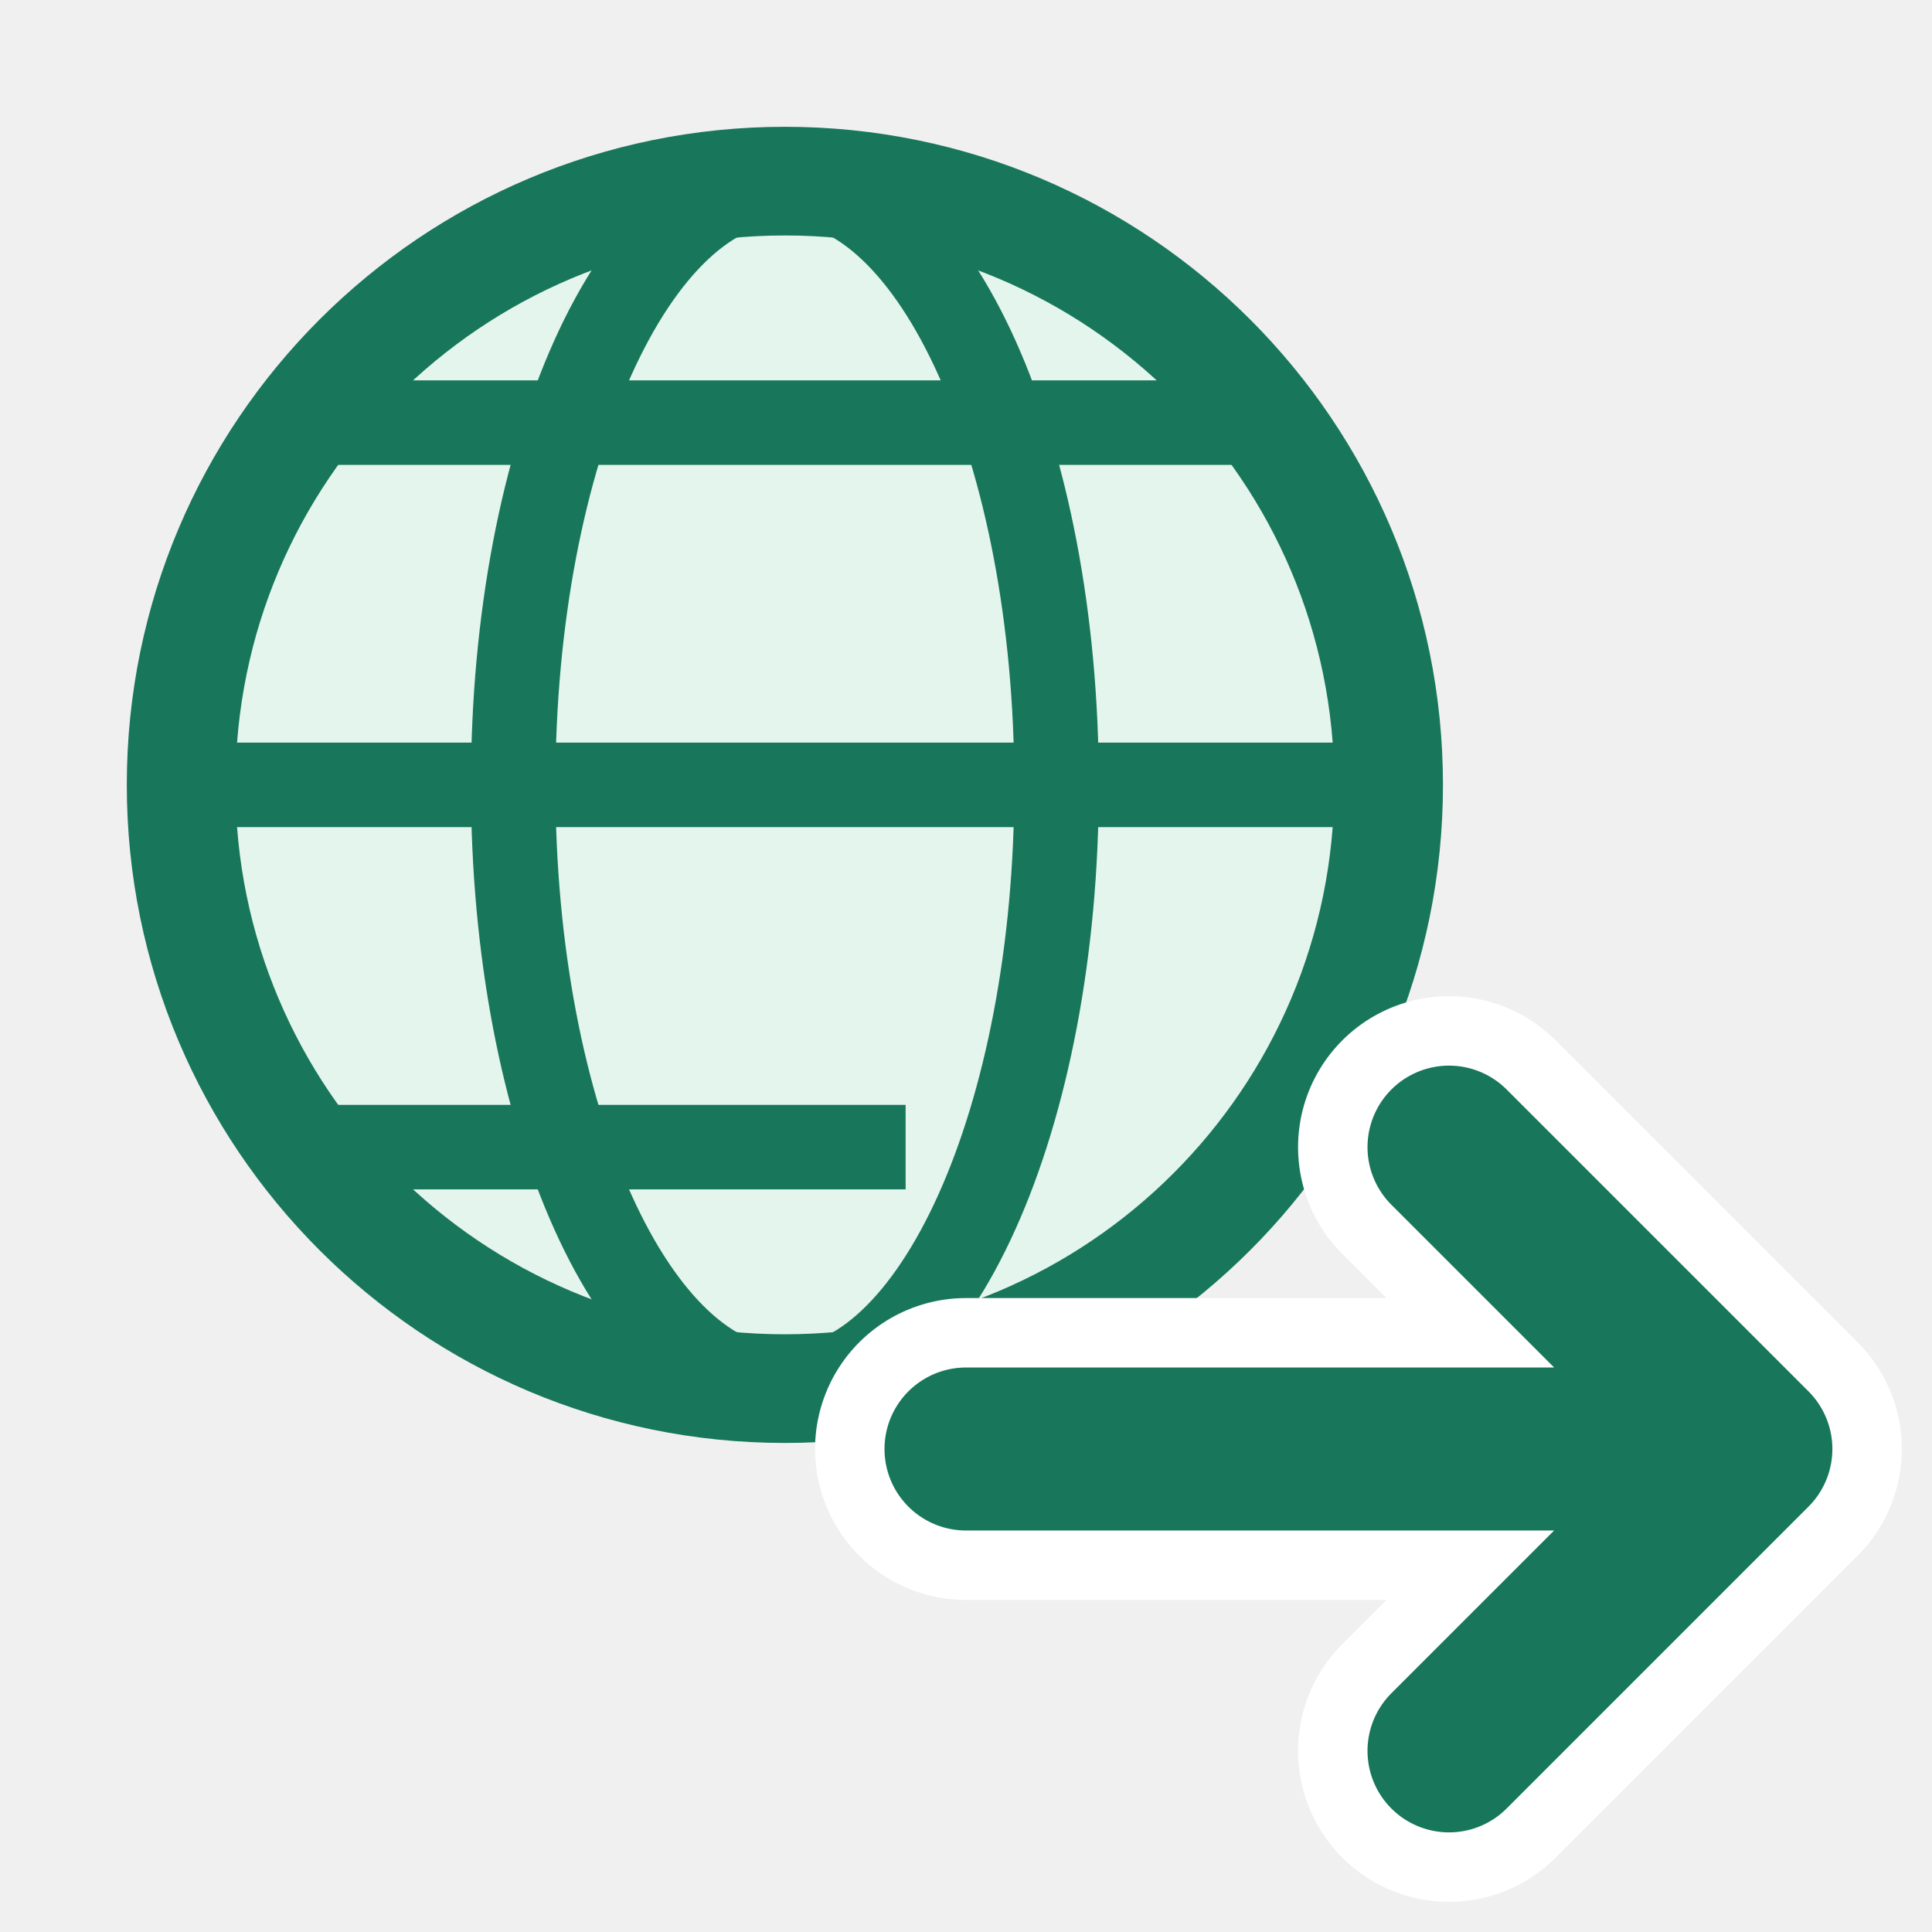
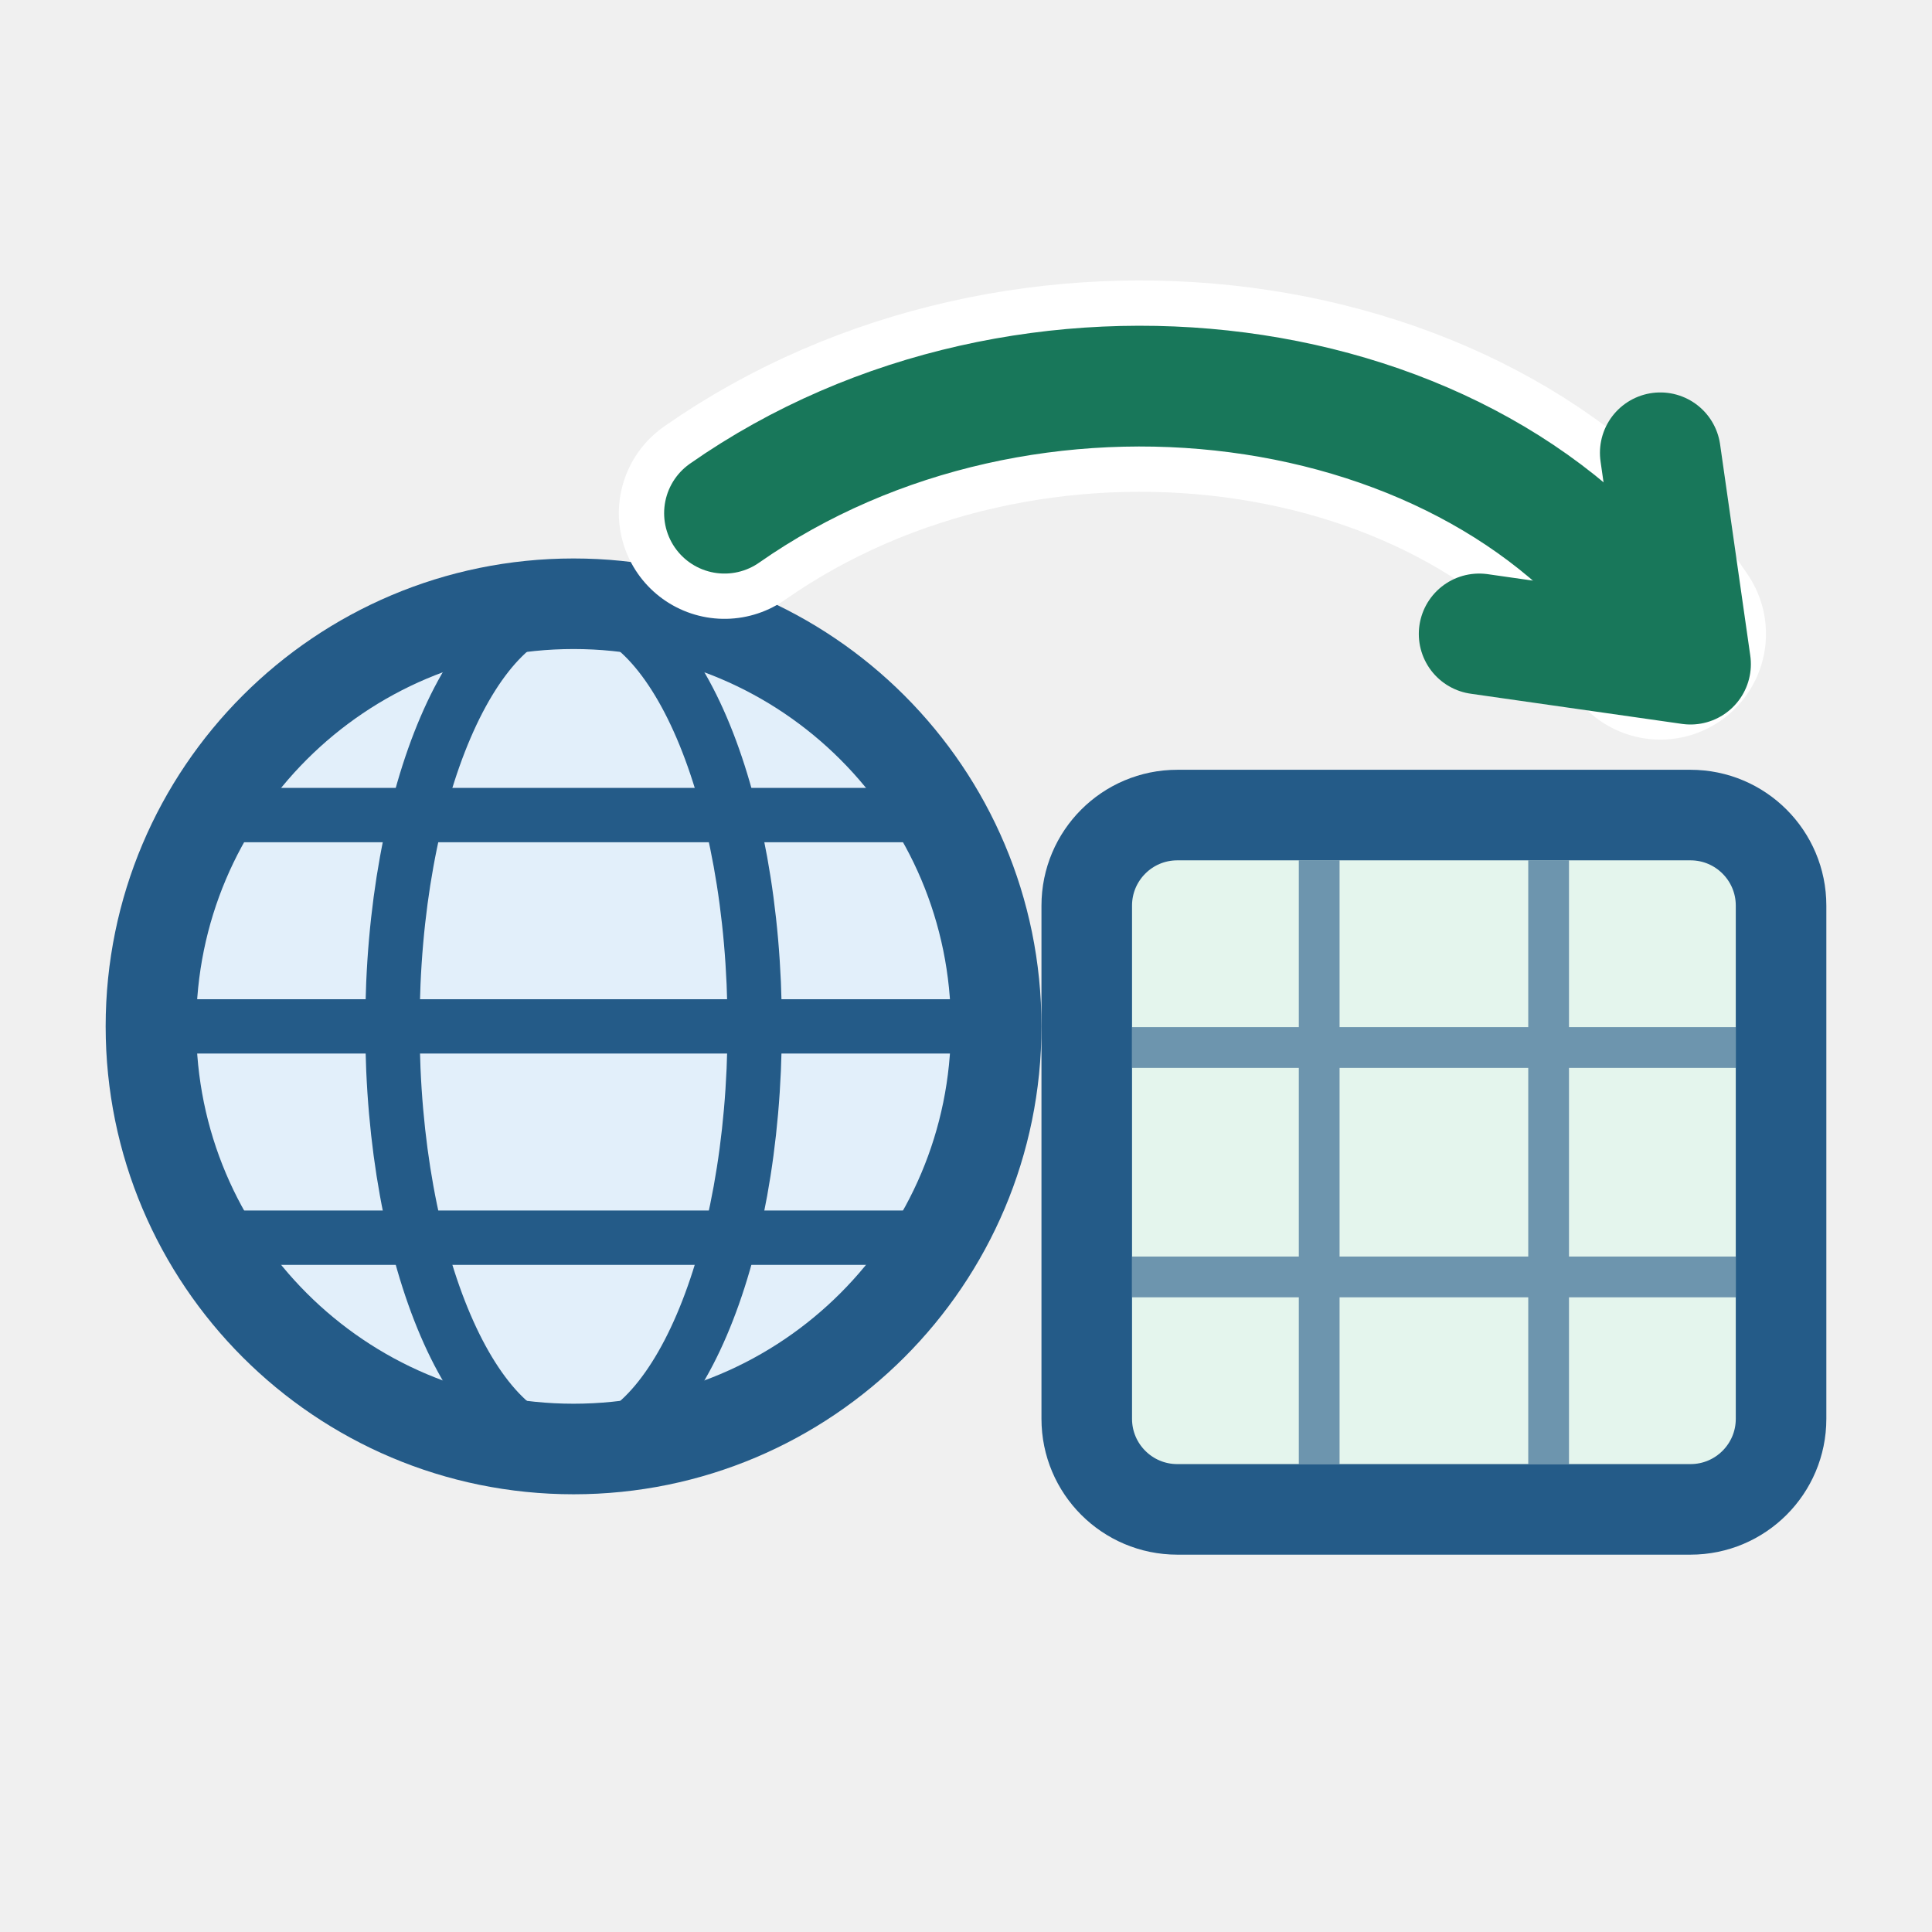
- <svg xmlns="http://www.w3.org/2000/svg" width="32" height="32" viewBox="0 0 32 32">
-   <circle cx="13" cy="13" r="10" fill="#e4f5ed" stroke="#18775a" stroke-width="1.8" />
-   <ellipse cx="13" cy="13" rx="4.5" ry="10" fill="none" stroke="#18775a" stroke-width="1.4" />
-   <path d="M3 13h20M5 7h16M5 19h10" fill="none" stroke="#18775a" stroke-width="1.4" />
-   <path d="M16 24h13m-5-5 5 5-5 5" fill="none" stroke="#fff" stroke-width="5" stroke-linecap="round" stroke-linejoin="round" />
-   <path d="M16 24h13m-5-5 5 5-5 5" fill="none" stroke="#18775a" stroke-width="2.7" stroke-linecap="round" stroke-linejoin="round" />
+ <svg xmlns="http://www.w3.org/2000/svg" width="64" height="64" viewBox="0 0 64 64">
+   <circle cx="19" cy="34" r="14" fill="#E2EFFA" stroke="#245B88" stroke-width="3" />
+   <ellipse cx="19" cy="34" rx="6" ry="14" fill="none" stroke="#245B88" stroke-width="1.8" />
+   <path d="M5 34h28M8 27h22M8 41h22" fill="none" stroke="#245B88" stroke-width="1.8" stroke-linecap="round" />
+   <rect x="36" y="27" width="23" height="23" rx="3" fill="#E4F5ED" stroke="#245B88" stroke-width="3" />
+   <path d="M43.7 28.5v20M51.3 28.5v20M37.5 34.7h20M37.5 42.3h20" fill="none" stroke="#245B88" stroke-width="1.35" opacity="0.62" />
+   <path d="M24 17c10-7 25-5 31 4" fill="none" stroke="#FFFFFF" stroke-width="7" stroke-linecap="round" />
+   <path d="M24 17c10-7 25-5 31 4" fill="none" stroke="#18775A" stroke-width="4" stroke-linecap="round" />
+   <path d="m49 21 7 1-1-7" fill="none" stroke="#18775A" stroke-width="4" stroke-linecap="round" stroke-linejoin="round" />
</svg>
